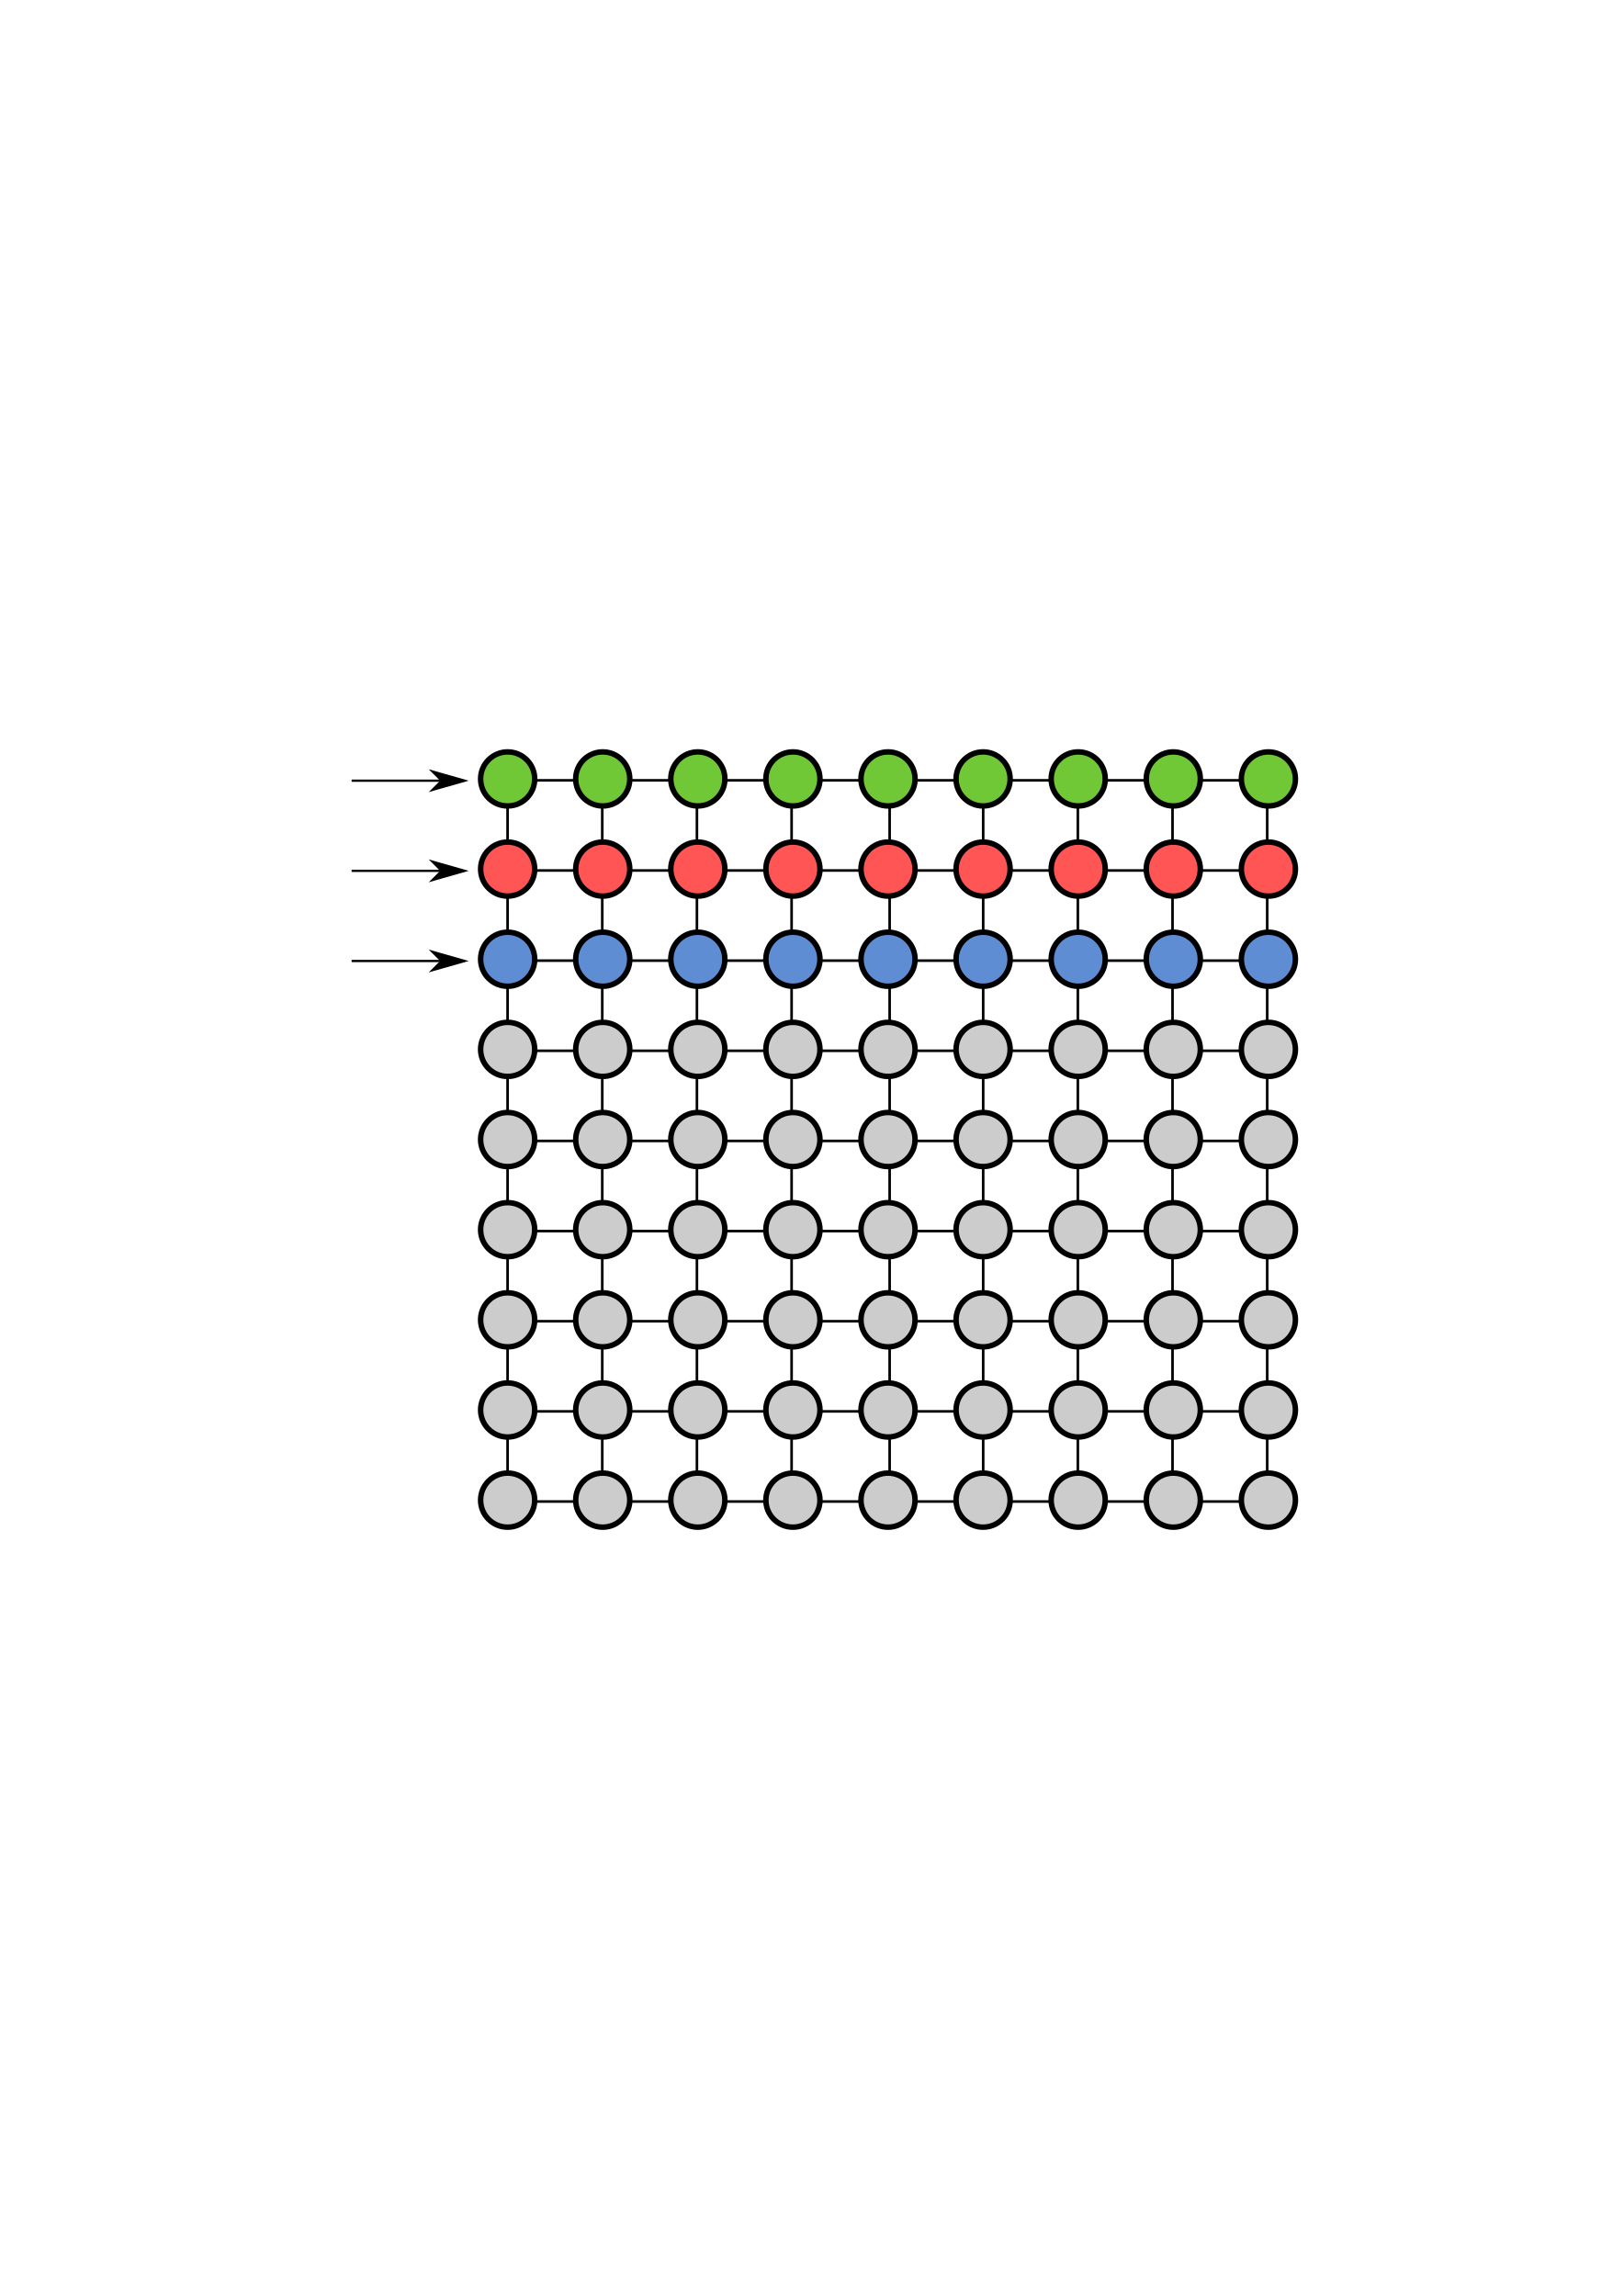
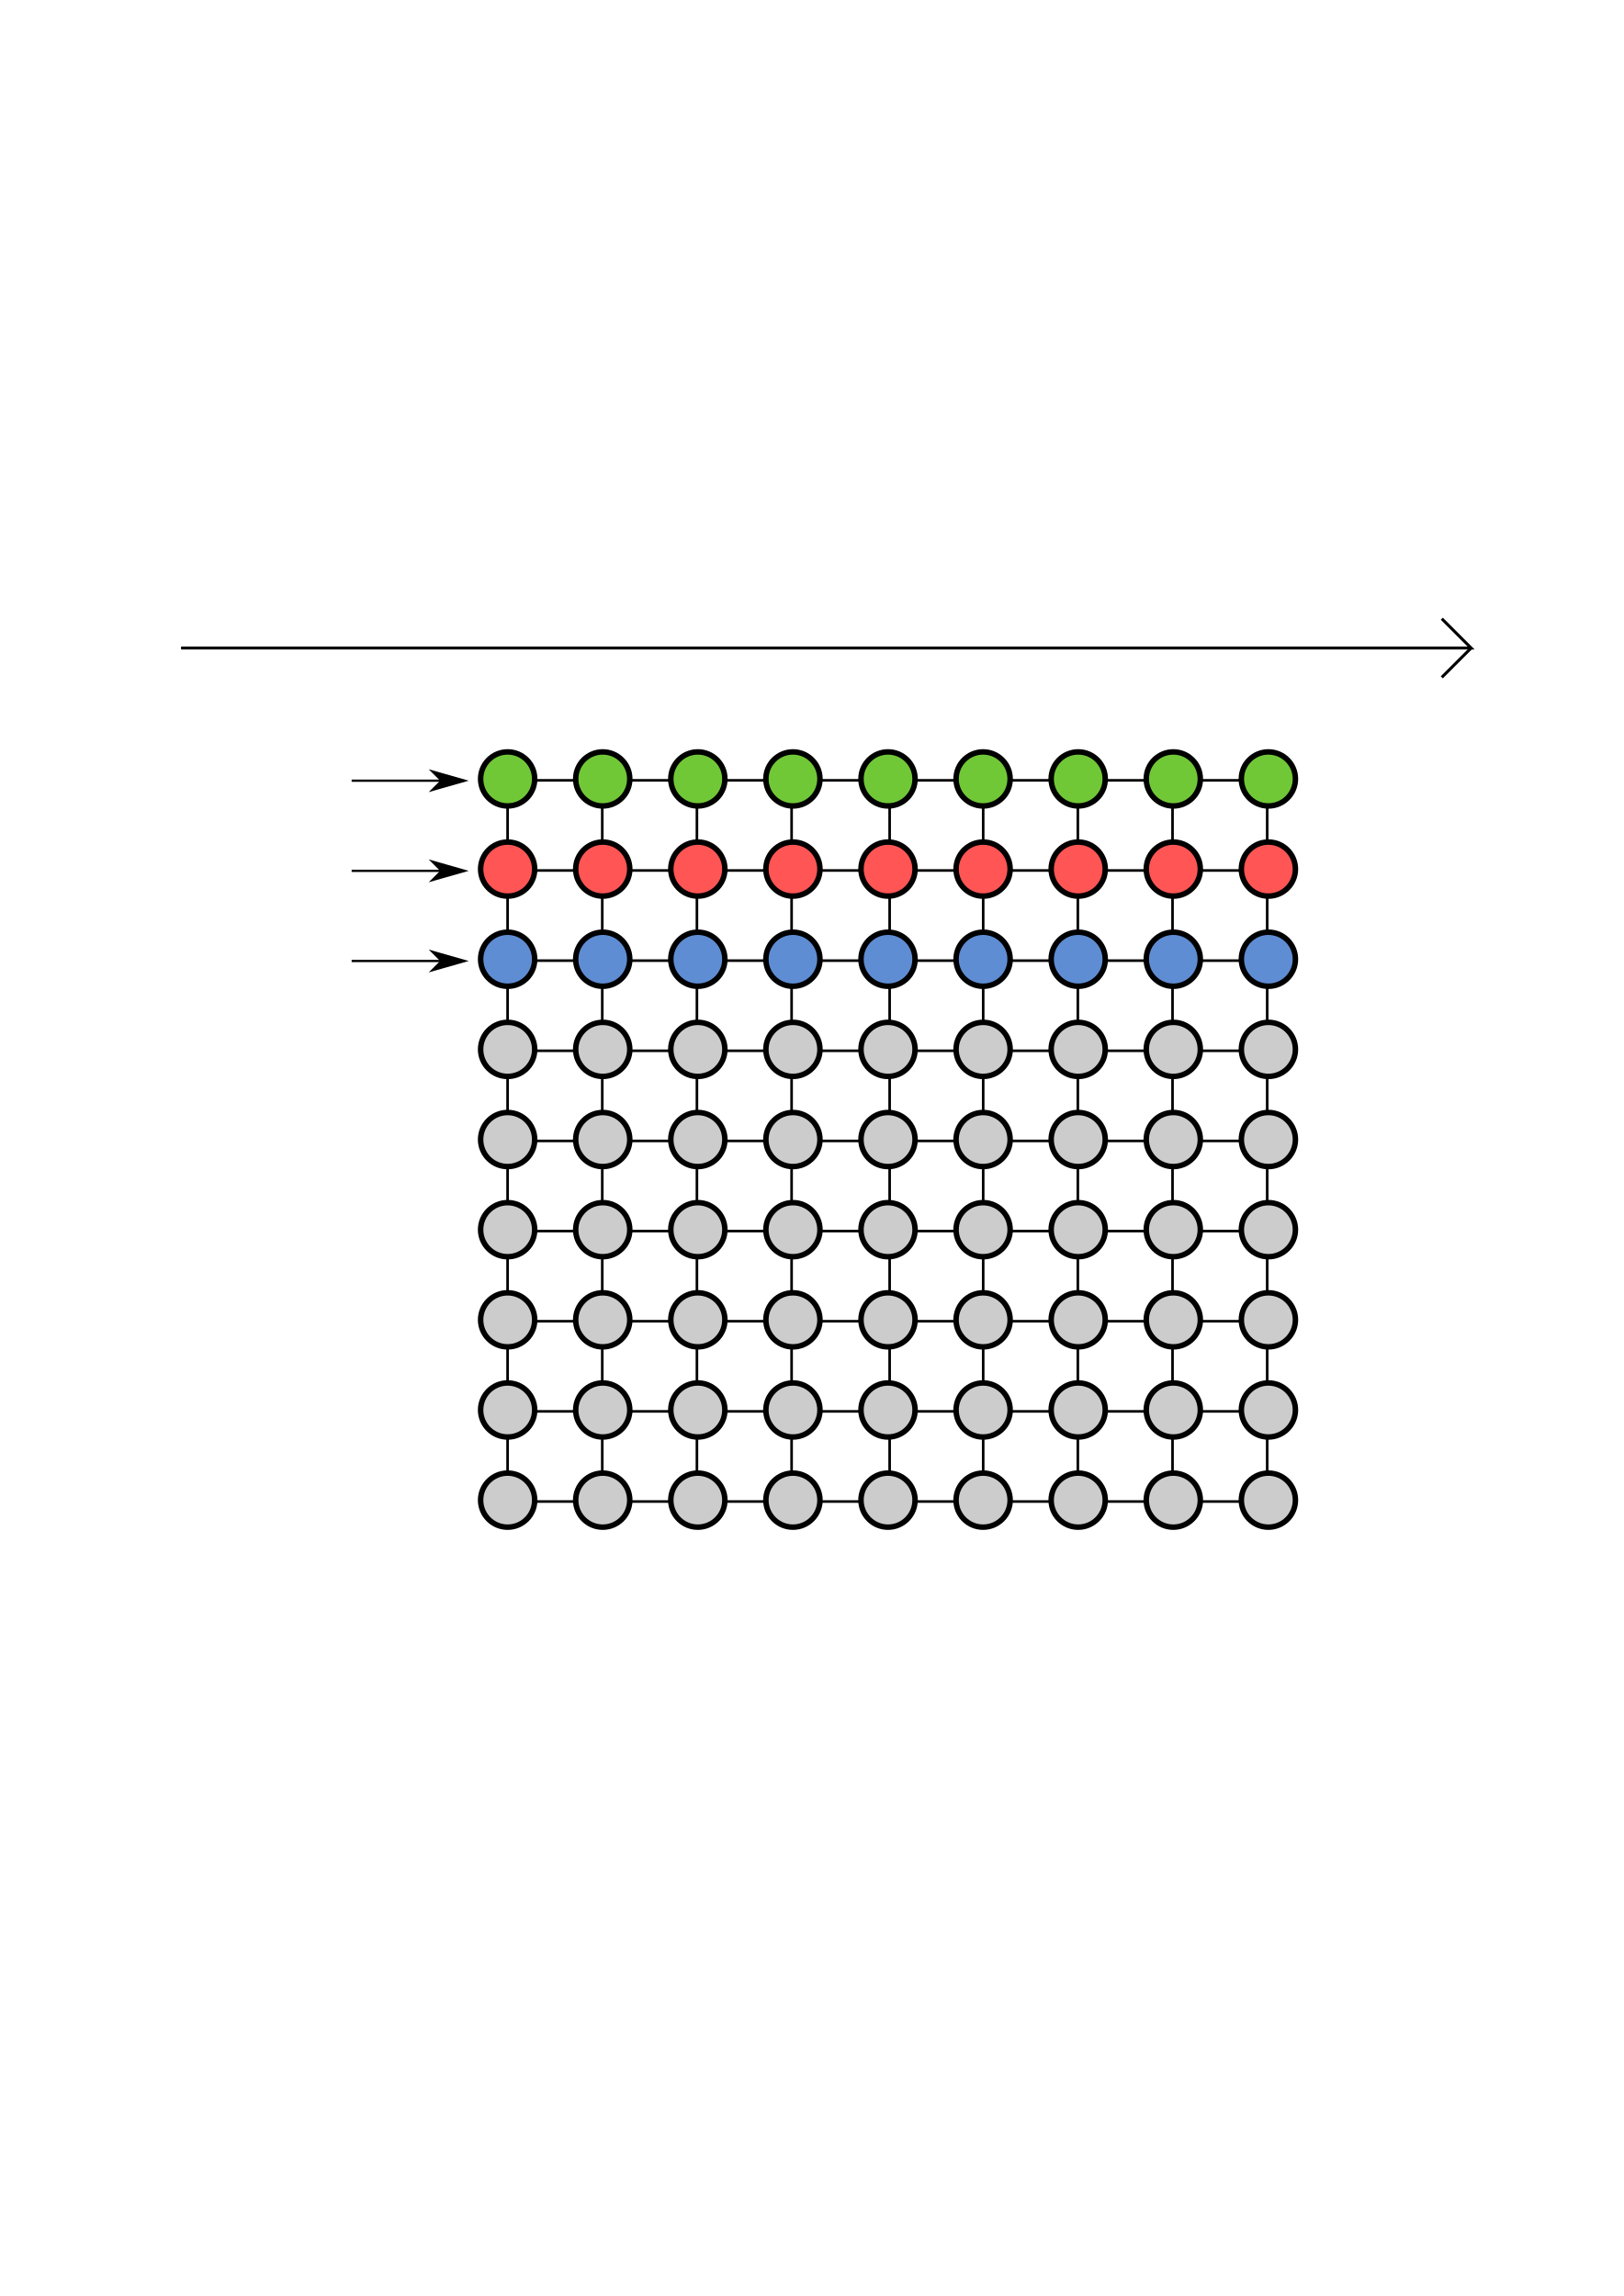
<svg xmlns="http://www.w3.org/2000/svg" width="744.094" height="1052.362" id="svg3569" version="1.1">
  <defs id="defs3571">
    <marker orient="auto" refY="0.0" refX="0.0" id="Arrow1Lend" style="overflow:visible;">
      <path id="path5103" d="M 0.0,0.0 L 5.0,-5.0 L -12.5,0.0 L 5.0,5.0 L 0.0,0.0 z " style="fill-rule:evenodd;stroke:#000000;stroke-width:1.0pt;" transform="scale(0.8) rotate(180) translate(12.5,0)" />
    </marker>
    <marker orient="auto" refY="0.0" refX="0.0" id="Arrow1Mend" style="overflow:visible;">
      <path id="path5109" d="M 0.0,0.0 L 5.0,-5.0 L -12.5,0.0 L 5.0,5.0 L 0.0,0.0 z " style="fill-rule:evenodd;stroke:#000000;stroke-width:1.0pt;" transform="scale(0.4) rotate(180) translate(10,0)" />
    </marker>
  </defs>
  <g id="layer1">
    <path style="fill:#cccccc;stroke:#000000;stroke-width:1.188px;stroke-linecap:butt;stroke-linejoin:miter;stroke-opacity:1" d="m 275.996,350.946 0,348.118" id="path3437" />
    <path id="path3439" d="m 319.382,350.946 0,348.118" style="fill:#cccccc;stroke:#000000;stroke-width:1.188px;stroke-linecap:butt;stroke-linejoin:miter;stroke-opacity:1" />
    <path style="fill:#cccccc;stroke:#000000;stroke-width:1.188px;stroke-linecap:butt;stroke-linejoin:miter;stroke-opacity:1" d="m 362.767,350.946 0,348.118" id="path3441" />
    <path id="path3443" d="m 407.697,350.946 0,348.118" style="fill:#cccccc;stroke:#000000;stroke-width:1.188px;stroke-linecap:butt;stroke-linejoin:miter;stroke-opacity:1" />
    <path style="fill:#cccccc;stroke:#000000;stroke-width:1.188px;stroke-linecap:butt;stroke-linejoin:miter;stroke-opacity:1" d="m 450.561,350.946 0,348.118" id="path3445" />
    <path id="path3447" d="m 493.946,350.946 0,348.118" style="fill:#cccccc;stroke:#000000;stroke-width:1.188px;stroke-linecap:butt;stroke-linejoin:miter;stroke-opacity:1" />
    <path style="fill:#cccccc;stroke:#000000;stroke-width:1.188px;stroke-linecap:butt;stroke-linejoin:miter;stroke-opacity:1" d="m 537.332,350.946 0,348.118" id="path3449" />
    <path id="path3451" d="m 580.718,350.946 0,348.118" style="fill:#cccccc;stroke:#000000;stroke-width:1.188px;stroke-linecap:butt;stroke-linejoin:miter;stroke-opacity:1" />
    <path id="path3435" d="m 232.61,350.946 0,348.118" style="fill:#cccccc;stroke:#000000;stroke-width:1.188px;stroke-linecap:butt;stroke-linejoin:miter;stroke-opacity:1" />
    <path id="path3417" d="m 232.094,398.98 348.118,0" style="fill:#ff5555;stroke:#000000;stroke-width:1.188px;stroke-linecap:butt;stroke-linejoin:miter;stroke-opacity:1" />
    <path style="fill:#5f8dd3;stroke:#000000;stroke-width:1.188px;stroke-linecap:butt;stroke-linejoin:miter;stroke-opacity:1" d="m 232.094,440.3 348.118,0" id="path3419" />
    <path id="path3421" d="m 232.094,481.619 348.118,0" style="fill:#cccccc;stroke:#000000;stroke-width:1.188px;stroke-linecap:butt;stroke-linejoin:miter;stroke-opacity:1" />
    <path style="fill:#cccccc;stroke:#000000;stroke-width:1.188px;stroke-linecap:butt;stroke-linejoin:miter;stroke-opacity:1" d="m 232.094,522.939 348.118,0" id="path3423" />
    <path id="path3425" d="m 232.094,564.259 348.118,0" style="fill:#cccccc;stroke:#000000;stroke-width:1.188px;stroke-linecap:butt;stroke-linejoin:miter;stroke-opacity:1" />
    <path id="path3429" d="m 232.094,605.578 348.118,0" style="fill:#cccccc;stroke:#000000;stroke-width:1.188px;stroke-linecap:butt;stroke-linejoin:miter;stroke-opacity:1" />
    <path style="fill:#cccccc;stroke:#000000;stroke-width:1.188px;stroke-linecap:butt;stroke-linejoin:miter;stroke-opacity:1" d="m 232.094,646.898 348.118,0" id="path3431" />
    <path id="path3433" d="m 232.094,688.217 348.118,0" style="fill:#cccccc;stroke:#000000;stroke-width:1.188px;stroke-linecap:butt;stroke-linejoin:miter;stroke-opacity:1" />
    <path style="fill:#71c837;stroke:#000000;stroke-width:1.188px;stroke-linecap:butt;stroke-linejoin:miter;stroke-opacity:1" d="m 232.094,357.661 348.118,0" id="path3415" />
    <path style="fill:#71c837;fill-opacity:1;stroke:#000000;stroke-width:3.543;stroke-linecap:butt;stroke-linejoin:round;stroke-miterlimit:4;stroke-opacity:1;stroke-dasharray:none;stroke-dashoffset:0" id="path2991" d="m 220,341.594 a 17.5,17.5 0 1 1 -35,0 17.5,17.5 0 1 1 35,0 z" transform="matrix(0.708116,0,0,0.708116,89.2456,115.1328)" />
    <path transform="matrix(0.708116,0,0,0.708116,219.98,115.1328)" d="m 220,341.594 a 17.5,17.5 0 1 1 -35,0 17.5,17.5 0 1 1 35,0 z" id="path2996" style="fill:#71c837;fill-opacity:1;stroke:#000000;stroke-width:3.543;stroke-linecap:butt;stroke-linejoin:round;stroke-miterlimit:4;stroke-opacity:1;stroke-dasharray:none;stroke-dashoffset:0" />
    <path style="fill:#71c837;fill-opacity:1;stroke:#000000;stroke-width:3.543;stroke-linecap:butt;stroke-linejoin:round;stroke-miterlimit:4;stroke-opacity:1;stroke-dasharray:none;stroke-dashoffset:0" id="path2998" d="m 220,341.594 a 17.5,17.5 0 1 1 -35,0 17.5,17.5 0 1 1 35,0 z" transform="matrix(0.708116,0,0,0.708116,307.1363,115.1328)" />
    <path transform="matrix(0.708116,0,0,0.708116,394.2926,115.1328)" d="m 220,341.594 a 17.5,17.5 0 1 1 -35,0 17.5,17.5 0 1 1 35,0 z" id="path3000" style="fill:#71c837;fill-opacity:1;stroke:#000000;stroke-width:3.543;stroke-linecap:butt;stroke-linejoin:round;stroke-miterlimit:4;stroke-opacity:1;stroke-dasharray:none;stroke-dashoffset:0" />
    <path transform="matrix(0.708116,0,0,0.708116,132.8237,115.1328)" d="m 220,341.594 a 17.5,17.5 0 1 1 -35,0 17.5,17.5 0 1 1 35,0 z" id="path4924" style="fill:#71c837;fill-opacity:1;stroke:#000000;stroke-width:3.543;stroke-linecap:butt;stroke-linejoin:round;stroke-miterlimit:4;stroke-opacity:1;stroke-dasharray:none;stroke-dashoffset:0" />
    <path style="fill:#71c837;fill-opacity:1;stroke:#000000;stroke-width:3.543;stroke-linecap:butt;stroke-linejoin:round;stroke-miterlimit:4;stroke-opacity:1;stroke-dasharray:none;stroke-dashoffset:0" id="path4926" d="m 220,341.594 a 17.5,17.5 0 1 1 -35,0 17.5,17.5 0 1 1 35,0 z" transform="matrix(0.708116,0,0,0.708116,176.4019,115.1328)" />
    <path transform="matrix(0.708116,0,0,0.708116,263.5582,115.1328)" d="m 220,341.594 a 17.5,17.5 0 1 1 -35,0 17.5,17.5 0 1 1 35,0 z" id="path4928" style="fill:#71c837;fill-opacity:1;stroke:#000000;stroke-width:3.543;stroke-linecap:butt;stroke-linejoin:round;stroke-miterlimit:4;stroke-opacity:1;stroke-dasharray:none;stroke-dashoffset:0" />
    <path style="fill:#71c837;fill-opacity:1;stroke:#000000;stroke-width:3.543;stroke-linecap:butt;stroke-linejoin:round;stroke-miterlimit:4;stroke-opacity:1;stroke-dasharray:none;stroke-dashoffset:0" id="path4930" d="m 220,341.594 a 17.5,17.5 0 1 1 -35,0 17.5,17.5 0 1 1 35,0 z" transform="matrix(0.708116,0,0,0.708116,350.7144,115.1328)" />
    <path transform="matrix(0.708116,0,0,0.708116,437.8707,115.1328)" d="m 220,341.594 a 17.5,17.5 0 1 1 -35,0 17.5,17.5 0 1 1 35,0 z" id="path4932" style="fill:#71c837;fill-opacity:1;stroke:#000000;stroke-width:3.543;stroke-linecap:butt;stroke-linejoin:round;stroke-miterlimit:4;stroke-opacity:1;stroke-dasharray:none;stroke-dashoffset:0" />
    <path transform="matrix(0.708116,0,0,0.708116,89.2456,156.4524)" d="m 220,341.594 a 17.5,17.5 0 1 1 -35,0 17.5,17.5 0 1 1 35,0 z" id="path3164" style="fill:#ff5555;fill-opacity:1;stroke:#000000;stroke-width:3.543;stroke-linecap:butt;stroke-linejoin:round;stroke-miterlimit:4;stroke-opacity:1;stroke-dasharray:none;stroke-dashoffset:0" />
    <path style="fill:#ff5555;fill-opacity:1;stroke:#000000;stroke-width:3.543;stroke-linecap:butt;stroke-linejoin:round;stroke-miterlimit:4;stroke-opacity:1;stroke-dasharray:none;stroke-dashoffset:0" id="path3166" d="m 220,341.594 a 17.5,17.5 0 1 1 -35,0 17.5,17.5 0 1 1 35,0 z" transform="matrix(0.708116,0,0,0.708116,219.98,156.4524)" />
    <path transform="matrix(0.708116,0,0,0.708116,307.1363,156.4524)" d="m 220,341.594 a 17.5,17.5 0 1 1 -35,0 17.5,17.5 0 1 1 35,0 z" id="path3168" style="fill:#ff5555;fill-opacity:1;stroke:#000000;stroke-width:3.543;stroke-linecap:butt;stroke-linejoin:round;stroke-miterlimit:4;stroke-opacity:1;stroke-dasharray:none;stroke-dashoffset:0" />
    <path style="fill:#ff5555;fill-opacity:1;stroke:#000000;stroke-width:3.543;stroke-linecap:butt;stroke-linejoin:round;stroke-miterlimit:4;stroke-opacity:1;stroke-dasharray:none;stroke-dashoffset:0" id="path3170" d="m 220,341.594 a 17.5,17.5 0 1 1 -35,0 17.5,17.5 0 1 1 35,0 z" transform="matrix(0.708116,0,0,0.708116,394.2926,156.4524)" />
    <path style="fill:#ff5555;fill-opacity:1;stroke:#000000;stroke-width:3.543;stroke-linecap:butt;stroke-linejoin:round;stroke-miterlimit:4;stroke-opacity:1;stroke-dasharray:none;stroke-dashoffset:0" id="path3172" d="m 220,341.594 a 17.5,17.5 0 1 1 -35,0 17.5,17.5 0 1 1 35,0 z" transform="matrix(0.708116,0,0,0.708116,132.8237,156.4524)" />
    <path transform="matrix(0.708116,0,0,0.708116,176.4019,156.4524)" d="m 220,341.594 a 17.5,17.5 0 1 1 -35,0 17.5,17.5 0 1 1 35,0 z" id="path3174" style="fill:#ff5555;fill-opacity:1;stroke:#000000;stroke-width:3.543;stroke-linecap:butt;stroke-linejoin:round;stroke-miterlimit:4;stroke-opacity:1;stroke-dasharray:none;stroke-dashoffset:0" />
    <path style="fill:#ff5555;fill-opacity:1;stroke:#000000;stroke-width:3.543;stroke-linecap:butt;stroke-linejoin:round;stroke-miterlimit:4;stroke-opacity:1;stroke-dasharray:none;stroke-dashoffset:0" id="path3176" d="m 220,341.594 a 17.5,17.5 0 1 1 -35,0 17.5,17.5 0 1 1 35,0 z" transform="matrix(0.708116,0,0,0.708116,263.5582,156.4524)" />
    <path transform="matrix(0.708116,0,0,0.708116,350.7144,156.4524)" d="m 220,341.594 a 17.5,17.5 0 1 1 -35,0 17.5,17.5 0 1 1 35,0 z" id="path3178" style="fill:#ff5555;fill-opacity:1;stroke:#000000;stroke-width:3.543;stroke-linecap:butt;stroke-linejoin:round;stroke-miterlimit:4;stroke-opacity:1;stroke-dasharray:none;stroke-dashoffset:0" />
    <path style="fill:#ff5555;fill-opacity:1;stroke:#000000;stroke-width:3.543;stroke-linecap:butt;stroke-linejoin:round;stroke-miterlimit:4;stroke-opacity:1;stroke-dasharray:none;stroke-dashoffset:0" id="path3180" d="m 220,341.594 a 17.5,17.5 0 1 1 -35,0 17.5,17.5 0 1 1 35,0 z" transform="matrix(0.708116,0,0,0.708116,437.8707,156.4524)" />
    <path style="fill:#5f8dd3;fill-opacity:1;stroke:#000000;stroke-width:3.543;stroke-linecap:butt;stroke-linejoin:round;stroke-miterlimit:4;stroke-opacity:1;stroke-dasharray:none;stroke-dashoffset:0" id="path3186" d="m 220,341.594 a 17.5,17.5 0 1 1 -35,0 17.5,17.5 0 1 1 35,0 z" transform="matrix(0.708116,0,0,0.708116,89.2456,197.772)" />
    <path transform="matrix(0.708116,0,0,0.708116,219.98,197.772)" d="m 220,341.594 a 17.5,17.5 0 1 1 -35,0 17.5,17.5 0 1 1 35,0 z" id="path3188" style="fill:#5f8dd3;fill-opacity:1;stroke:#000000;stroke-width:3.543;stroke-linecap:butt;stroke-linejoin:round;stroke-miterlimit:4;stroke-opacity:1;stroke-dasharray:none;stroke-dashoffset:0" />
    <path style="fill:#5f8dd3;fill-opacity:1;stroke:#000000;stroke-width:3.543;stroke-linecap:butt;stroke-linejoin:round;stroke-miterlimit:4;stroke-opacity:1;stroke-dasharray:none;stroke-dashoffset:0" id="path3190" d="m 220,341.594 a 17.5,17.5 0 1 1 -35,0 17.5,17.5 0 1 1 35,0 z" transform="matrix(0.708116,0,0,0.708116,307.1363,197.772)" />
    <path transform="matrix(0.708116,0,0,0.708116,394.2926,197.772)" d="m 220,341.594 a 17.5,17.5 0 1 1 -35,0 17.5,17.5 0 1 1 35,0 z" id="path3192" style="fill:#5f8dd3;fill-opacity:1;stroke:#000000;stroke-width:3.543;stroke-linecap:butt;stroke-linejoin:round;stroke-miterlimit:4;stroke-opacity:1;stroke-dasharray:none;stroke-dashoffset:0" />
    <path transform="matrix(0.708116,0,0,0.708116,132.8237,197.772)" d="m 220,341.594 a 17.5,17.5 0 1 1 -35,0 17.5,17.5 0 1 1 35,0 z" id="path3194" style="fill:#5f8dd3;fill-opacity:1;stroke:#000000;stroke-width:3.543;stroke-linecap:butt;stroke-linejoin:round;stroke-miterlimit:4;stroke-opacity:1;stroke-dasharray:none;stroke-dashoffset:0" />
    <path style="fill:#5f8dd3;fill-opacity:1;stroke:#000000;stroke-width:3.543;stroke-linecap:butt;stroke-linejoin:round;stroke-miterlimit:4;stroke-opacity:1;stroke-dasharray:none;stroke-dashoffset:0" id="path3196" d="m 220,341.594 a 17.5,17.5 0 1 1 -35,0 17.5,17.5 0 1 1 35,0 z" transform="matrix(0.708116,0,0,0.708116,176.4019,197.772)" />
    <path transform="matrix(0.708116,0,0,0.708116,263.5582,197.772)" d="m 220,341.594 a 17.5,17.5 0 1 1 -35,0 17.5,17.5 0 1 1 35,0 z" id="path3198" style="fill:#5f8dd3;fill-opacity:1;stroke:#000000;stroke-width:3.543;stroke-linecap:butt;stroke-linejoin:round;stroke-miterlimit:4;stroke-opacity:1;stroke-dasharray:none;stroke-dashoffset:0" />
    <path style="fill:#5f8dd3;fill-opacity:1;stroke:#000000;stroke-width:3.543;stroke-linecap:butt;stroke-linejoin:round;stroke-miterlimit:4;stroke-opacity:1;stroke-dasharray:none;stroke-dashoffset:0" id="path3200" d="m 220,341.594 a 17.5,17.5 0 1 1 -35,0 17.5,17.5 0 1 1 35,0 z" transform="matrix(0.708116,0,0,0.708116,350.7144,197.772)" />
    <path transform="matrix(0.708116,0,0,0.708116,437.8707,197.772)" d="m 220,341.594 a 17.5,17.5 0 1 1 -35,0 17.5,17.5 0 1 1 35,0 z" id="path3202" style="fill:#5f8dd3;fill-opacity:1;stroke:#000000;stroke-width:3.543;stroke-linecap:butt;stroke-linejoin:round;stroke-miterlimit:4;stroke-opacity:1;stroke-dasharray:none;stroke-dashoffset:0" />
    <path transform="matrix(0.708116,0,0,0.708116,89.2456,239.0916)" d="m 220,341.594 a 17.5,17.5 0 1 1 -35,0 17.5,17.5 0 1 1 35,0 z" id="path3208" style="fill:#cccccc;fill-opacity:1;stroke:#000000;stroke-width:3.543;stroke-linecap:butt;stroke-linejoin:round;stroke-miterlimit:4;stroke-opacity:1;stroke-dasharray:none;stroke-dashoffset:0" />
    <path style="fill:#cccccc;fill-opacity:1;stroke:#000000;stroke-width:3.543;stroke-linecap:butt;stroke-linejoin:round;stroke-miterlimit:4;stroke-opacity:1;stroke-dasharray:none;stroke-dashoffset:0" id="path3210" d="m 220,341.594 a 17.5,17.5 0 1 1 -35,0 17.5,17.5 0 1 1 35,0 z" transform="matrix(0.708116,0,0,0.708116,219.98,239.0916)" />
    <path transform="matrix(0.708116,0,0,0.708116,307.1363,239.0916)" d="m 220,341.594 a 17.5,17.5 0 1 1 -35,0 17.5,17.5 0 1 1 35,0 z" id="path3212" style="fill:#cccccc;fill-opacity:1;stroke:#000000;stroke-width:3.543;stroke-linecap:butt;stroke-linejoin:round;stroke-miterlimit:4;stroke-opacity:1;stroke-dasharray:none;stroke-dashoffset:0" />
    <path style="fill:#cccccc;fill-opacity:1;stroke:#000000;stroke-width:3.543;stroke-linecap:butt;stroke-linejoin:round;stroke-miterlimit:4;stroke-opacity:1;stroke-dasharray:none;stroke-dashoffset:0" id="path3214" d="m 220,341.594 a 17.5,17.5 0 1 1 -35,0 17.5,17.5 0 1 1 35,0 z" transform="matrix(0.708116,0,0,0.708116,394.2926,239.0916)" />
    <path style="fill:#cccccc;fill-opacity:1;stroke:#000000;stroke-width:3.543;stroke-linecap:butt;stroke-linejoin:round;stroke-miterlimit:4;stroke-opacity:1;stroke-dasharray:none;stroke-dashoffset:0" id="path3216" d="m 220,341.594 a 17.5,17.5 0 1 1 -35,0 17.5,17.5 0 1 1 35,0 z" transform="matrix(0.708116,0,0,0.708116,132.8237,239.0916)" />
    <path transform="matrix(0.708116,0,0,0.708116,176.4019,239.0916)" d="m 220,341.594 a 17.5,17.5 0 1 1 -35,0 17.5,17.5 0 1 1 35,0 z" id="path3218" style="fill:#cccccc;fill-opacity:1;stroke:#000000;stroke-width:3.543;stroke-linecap:butt;stroke-linejoin:round;stroke-miterlimit:4;stroke-opacity:1;stroke-dasharray:none;stroke-dashoffset:0" />
    <path style="fill:#cccccc;fill-opacity:1;stroke:#000000;stroke-width:3.543;stroke-linecap:butt;stroke-linejoin:round;stroke-miterlimit:4;stroke-opacity:1;stroke-dasharray:none;stroke-dashoffset:0" id="path3220" d="m 220,341.594 a 17.5,17.5 0 1 1 -35,0 17.5,17.5 0 1 1 35,0 z" transform="matrix(0.708116,0,0,0.708116,263.5582,239.0916)" />
    <path transform="matrix(0.708116,0,0,0.708116,350.7144,239.0916)" d="m 220,341.594 a 17.5,17.5 0 1 1 -35,0 17.5,17.5 0 1 1 35,0 z" id="path3222" style="fill:#cccccc;fill-opacity:1;stroke:#000000;stroke-width:3.543;stroke-linecap:butt;stroke-linejoin:round;stroke-miterlimit:4;stroke-opacity:1;stroke-dasharray:none;stroke-dashoffset:0" />
    <path style="fill:#cccccc;fill-opacity:1;stroke:#000000;stroke-width:3.543;stroke-linecap:butt;stroke-linejoin:round;stroke-miterlimit:4;stroke-opacity:1;stroke-dasharray:none;stroke-dashoffset:0" id="path3224" d="m 220,341.594 a 17.5,17.5 0 1 1 -35,0 17.5,17.5 0 1 1 35,0 z" transform="matrix(0.708116,0,0,0.708116,437.8707,239.0916)" />
    <path style="fill:#cccccc;fill-opacity:1;stroke:#000000;stroke-width:3.543;stroke-linecap:butt;stroke-linejoin:round;stroke-miterlimit:4;stroke-opacity:1;stroke-dasharray:none;stroke-dashoffset:0" id="path3230" d="m 220,341.594 a 17.5,17.5 0 1 1 -35,0 17.5,17.5 0 1 1 35,0 z" transform="matrix(0.708116,0,0,0.708116,89.2456,280.4112)" />
    <path transform="matrix(0.708116,0,0,0.708116,219.98,280.4112)" d="m 220,341.594 a 17.5,17.5 0 1 1 -35,0 17.5,17.5 0 1 1 35,0 z" id="path3232" style="fill:#cccccc;fill-opacity:1;stroke:#000000;stroke-width:3.543;stroke-linecap:butt;stroke-linejoin:round;stroke-miterlimit:4;stroke-opacity:1;stroke-dasharray:none;stroke-dashoffset:0" />
    <path style="fill:#cccccc;fill-opacity:1;stroke:#000000;stroke-width:3.543;stroke-linecap:butt;stroke-linejoin:round;stroke-miterlimit:4;stroke-opacity:1;stroke-dasharray:none;stroke-dashoffset:0" id="path3234" d="m 220,341.594 a 17.5,17.5 0 1 1 -35,0 17.5,17.5 0 1 1 35,0 z" transform="matrix(0.708116,0,0,0.708116,307.1363,280.4112)" />
    <path transform="matrix(0.708116,0,0,0.708116,394.2926,280.4112)" d="m 220,341.594 a 17.5,17.5 0 1 1 -35,0 17.5,17.5 0 1 1 35,0 z" id="path3236" style="fill:#cccccc;fill-opacity:1;stroke:#000000;stroke-width:3.543;stroke-linecap:butt;stroke-linejoin:round;stroke-miterlimit:4;stroke-opacity:1;stroke-dasharray:none;stroke-dashoffset:0" />
    <path transform="matrix(0.708116,0,0,0.708116,132.8237,280.4112)" d="m 220,341.594 a 17.5,17.5 0 1 1 -35,0 17.5,17.5 0 1 1 35,0 z" id="path3238" style="fill:#cccccc;fill-opacity:1;stroke:#000000;stroke-width:3.543;stroke-linecap:butt;stroke-linejoin:round;stroke-miterlimit:4;stroke-opacity:1;stroke-dasharray:none;stroke-dashoffset:0" />
    <path style="fill:#cccccc;fill-opacity:1;stroke:#000000;stroke-width:3.543;stroke-linecap:butt;stroke-linejoin:round;stroke-miterlimit:4;stroke-opacity:1;stroke-dasharray:none;stroke-dashoffset:0" id="path3240" d="m 220,341.594 a 17.5,17.5 0 1 1 -35,0 17.5,17.5 0 1 1 35,0 z" transform="matrix(0.708116,0,0,0.708116,176.4019,280.4112)" />
    <path transform="matrix(0.708116,0,0,0.708116,263.5582,280.4112)" d="m 220,341.594 a 17.5,17.5 0 1 1 -35,0 17.5,17.5 0 1 1 35,0 z" id="path3242" style="fill:#cccccc;fill-opacity:1;stroke:#000000;stroke-width:3.543;stroke-linecap:butt;stroke-linejoin:round;stroke-miterlimit:4;stroke-opacity:1;stroke-dasharray:none;stroke-dashoffset:0" />
    <path style="fill:#cccccc;fill-opacity:1;stroke:#000000;stroke-width:3.543;stroke-linecap:butt;stroke-linejoin:round;stroke-miterlimit:4;stroke-opacity:1;stroke-dasharray:none;stroke-dashoffset:0" id="path3244" d="m 220,341.594 a 17.5,17.5 0 1 1 -35,0 17.5,17.5 0 1 1 35,0 z" transform="matrix(0.708116,0,0,0.708116,350.7144,280.4112)" />
    <path transform="matrix(0.708116,0,0,0.708116,437.8707,280.4112)" d="m 220,341.594 a 17.5,17.5 0 1 1 -35,0 17.5,17.5 0 1 1 35,0 z" id="path3246" style="fill:#cccccc;fill-opacity:1;stroke:#000000;stroke-width:3.543;stroke-linecap:butt;stroke-linejoin:round;stroke-miterlimit:4;stroke-opacity:1;stroke-dasharray:none;stroke-dashoffset:0" />
    <path transform="matrix(0.708116,0,0,0.708116,89.2456,321.7308)" d="m 220,341.594 a 17.5,17.5 0 1 1 -35,0 17.5,17.5 0 1 1 35,0 z" id="path3252" style="fill:#cccccc;fill-opacity:1;stroke:#000000;stroke-width:3.543;stroke-linecap:butt;stroke-linejoin:round;stroke-miterlimit:4;stroke-opacity:1;stroke-dasharray:none;stroke-dashoffset:0" />
    <path style="fill:#cccccc;fill-opacity:1;stroke:#000000;stroke-width:3.543;stroke-linecap:butt;stroke-linejoin:round;stroke-miterlimit:4;stroke-opacity:1;stroke-dasharray:none;stroke-dashoffset:0" id="path3254" d="m 220,341.594 a 17.5,17.5 0 1 1 -35,0 17.5,17.5 0 1 1 35,0 z" transform="matrix(0.708116,0,0,0.708116,219.98,321.7308)" />
    <path transform="matrix(0.708116,0,0,0.708116,307.1363,321.7308)" d="m 220,341.594 a 17.5,17.5 0 1 1 -35,0 17.5,17.5 0 1 1 35,0 z" id="path3256" style="fill:#cccccc;fill-opacity:1;stroke:#000000;stroke-width:3.543;stroke-linecap:butt;stroke-linejoin:round;stroke-miterlimit:4;stroke-opacity:1;stroke-dasharray:none;stroke-dashoffset:0" />
    <path style="fill:#cccccc;fill-opacity:1;stroke:#000000;stroke-width:3.543;stroke-linecap:butt;stroke-linejoin:round;stroke-miterlimit:4;stroke-opacity:1;stroke-dasharray:none;stroke-dashoffset:0" id="path3258" d="m 220,341.594 a 17.5,17.5 0 1 1 -35,0 17.5,17.5 0 1 1 35,0 z" transform="matrix(0.708116,0,0,0.708116,394.2926,321.7308)" />
    <path style="fill:#cccccc;fill-opacity:1;stroke:#000000;stroke-width:3.543;stroke-linecap:butt;stroke-linejoin:round;stroke-miterlimit:4;stroke-opacity:1;stroke-dasharray:none;stroke-dashoffset:0" id="path3260" d="m 220,341.594 a 17.5,17.5 0 1 1 -35,0 17.5,17.5 0 1 1 35,0 z" transform="matrix(0.708116,0,0,0.708116,132.8237,321.7308)" />
    <path transform="matrix(0.708116,0,0,0.708116,176.4019,321.7308)" d="m 220,341.594 a 17.5,17.5 0 1 1 -35,0 17.5,17.5 0 1 1 35,0 z" id="path3262" style="fill:#cccccc;fill-opacity:1;stroke:#000000;stroke-width:3.543;stroke-linecap:butt;stroke-linejoin:round;stroke-miterlimit:4;stroke-opacity:1;stroke-dasharray:none;stroke-dashoffset:0" />
    <path style="fill:#cccccc;fill-opacity:1;stroke:#000000;stroke-width:3.543;stroke-linecap:butt;stroke-linejoin:round;stroke-miterlimit:4;stroke-opacity:1;stroke-dasharray:none;stroke-dashoffset:0" id="path3264" d="m 220,341.594 a 17.5,17.5 0 1 1 -35,0 17.5,17.5 0 1 1 35,0 z" transform="matrix(0.708116,0,0,0.708116,263.5582,321.7308)" />
    <path transform="matrix(0.708116,0,0,0.708116,350.7144,321.7308)" d="m 220,341.594 a 17.5,17.5 0 1 1 -35,0 17.5,17.5 0 1 1 35,0 z" id="path3266" style="fill:#cccccc;fill-opacity:1;stroke:#000000;stroke-width:3.543;stroke-linecap:butt;stroke-linejoin:round;stroke-miterlimit:4;stroke-opacity:1;stroke-dasharray:none;stroke-dashoffset:0" />
    <path style="fill:#cccccc;fill-opacity:1;stroke:#000000;stroke-width:3.543;stroke-linecap:butt;stroke-linejoin:round;stroke-miterlimit:4;stroke-opacity:1;stroke-dasharray:none;stroke-dashoffset:0" id="path3268" d="m 220,341.594 a 17.5,17.5 0 1 1 -35,0 17.5,17.5 0 1 1 35,0 z" transform="matrix(0.708116,0,0,0.708116,437.8707,321.7308)" />
    <path style="fill:#cccccc;fill-opacity:1;stroke:#000000;stroke-width:3.543;stroke-linecap:butt;stroke-linejoin:round;stroke-miterlimit:4;stroke-opacity:1;stroke-dasharray:none;stroke-dashoffset:0" id="path3274" d="m 220,341.594 a 17.5,17.5 0 1 1 -35,0 17.5,17.5 0 1 1 35,0 z" transform="matrix(0.708116,0,0,0.708116,89.2456,363.0505)" />
    <path transform="matrix(0.708116,0,0,0.708116,219.98,363.0505)" d="m 220,341.594 a 17.5,17.5 0 1 1 -35,0 17.5,17.5 0 1 1 35,0 z" id="path3276" style="fill:#cccccc;fill-opacity:1;stroke:#000000;stroke-width:3.543;stroke-linecap:butt;stroke-linejoin:round;stroke-miterlimit:4;stroke-opacity:1;stroke-dasharray:none;stroke-dashoffset:0" />
    <path style="fill:#cccccc;fill-opacity:1;stroke:#000000;stroke-width:3.543;stroke-linecap:butt;stroke-linejoin:round;stroke-miterlimit:4;stroke-opacity:1;stroke-dasharray:none;stroke-dashoffset:0" id="path3278" d="m 220,341.594 a 17.5,17.5 0 1 1 -35,0 17.5,17.5 0 1 1 35,0 z" transform="matrix(0.708116,0,0,0.708116,307.1363,363.0505)" />
    <path transform="matrix(0.708116,0,0,0.708116,394.2926,363.0505)" d="m 220,341.594 a 17.5,17.5 0 1 1 -35,0 17.5,17.5 0 1 1 35,0 z" id="path3280" style="fill:#cccccc;fill-opacity:1;stroke:#000000;stroke-width:3.543;stroke-linecap:butt;stroke-linejoin:round;stroke-miterlimit:4;stroke-opacity:1;stroke-dasharray:none;stroke-dashoffset:0" />
    <path transform="matrix(0.708116,0,0,0.708116,132.8237,363.0505)" d="m 220,341.594 a 17.5,17.5 0 1 1 -35,0 17.5,17.5 0 1 1 35,0 z" id="path3282" style="fill:#cccccc;fill-opacity:1;stroke:#000000;stroke-width:3.543;stroke-linecap:butt;stroke-linejoin:round;stroke-miterlimit:4;stroke-opacity:1;stroke-dasharray:none;stroke-dashoffset:0" />
    <path style="fill:#cccccc;fill-opacity:1;stroke:#000000;stroke-width:3.543;stroke-linecap:butt;stroke-linejoin:round;stroke-miterlimit:4;stroke-opacity:1;stroke-dasharray:none;stroke-dashoffset:0" id="path3284" d="m 220,341.594 a 17.5,17.5 0 1 1 -35,0 17.5,17.5 0 1 1 35,0 z" transform="matrix(0.708116,0,0,0.708116,176.4019,363.0505)" />
    <path transform="matrix(0.708116,0,0,0.708116,263.5582,363.0505)" d="m 220,341.594 a 17.5,17.5 0 1 1 -35,0 17.5,17.5 0 1 1 35,0 z" id="path3286" style="fill:#cccccc;fill-opacity:1;stroke:#000000;stroke-width:3.543;stroke-linecap:butt;stroke-linejoin:round;stroke-miterlimit:4;stroke-opacity:1;stroke-dasharray:none;stroke-dashoffset:0" />
    <path style="fill:#cccccc;fill-opacity:1;stroke:#000000;stroke-width:3.543;stroke-linecap:butt;stroke-linejoin:round;stroke-miterlimit:4;stroke-opacity:1;stroke-dasharray:none;stroke-dashoffset:0" id="path3288" d="m 220,341.594 a 17.5,17.5 0 1 1 -35,0 17.5,17.5 0 1 1 35,0 z" transform="matrix(0.708116,0,0,0.708116,350.7144,363.0505)" />
    <path transform="matrix(0.708116,0,0,0.708116,437.8707,363.0505)" d="m 220,341.594 a 17.5,17.5 0 1 1 -35,0 17.5,17.5 0 1 1 35,0 z" id="path3290" style="fill:#cccccc;fill-opacity:1;stroke:#000000;stroke-width:3.543;stroke-linecap:butt;stroke-linejoin:round;stroke-miterlimit:4;stroke-opacity:1;stroke-dasharray:none;stroke-dashoffset:0" />
    <path transform="matrix(0.708116,0,0,0.708116,89.2456,404.3701)" d="m 220,341.594 a 17.5,17.5 0 1 1 -35,0 17.5,17.5 0 1 1 35,0 z" id="path3296" style="fill:#cccccc;fill-opacity:1;stroke:#000000;stroke-width:3.543;stroke-linecap:butt;stroke-linejoin:round;stroke-miterlimit:4;stroke-opacity:1;stroke-dasharray:none;stroke-dashoffset:0" />
    <path style="fill:#cccccc;fill-opacity:1;stroke:#000000;stroke-width:3.543;stroke-linecap:butt;stroke-linejoin:round;stroke-miterlimit:4;stroke-opacity:1;stroke-dasharray:none;stroke-dashoffset:0" id="path3298" d="m 220,341.594 a 17.5,17.5 0 1 1 -35,0 17.5,17.5 0 1 1 35,0 z" transform="matrix(0.708116,0,0,0.708116,219.98,404.3701)" />
    <path transform="matrix(0.708116,0,0,0.708116,307.1363,404.3701)" d="m 220,341.594 a 17.5,17.5 0 1 1 -35,0 17.5,17.5 0 1 1 35,0 z" id="path3300" style="fill:#cccccc;fill-opacity:1;stroke:#000000;stroke-width:3.543;stroke-linecap:butt;stroke-linejoin:round;stroke-miterlimit:4;stroke-opacity:1;stroke-dasharray:none;stroke-dashoffset:0" />
    <path style="fill:#cccccc;fill-opacity:1;stroke:#000000;stroke-width:3.543;stroke-linecap:butt;stroke-linejoin:round;stroke-miterlimit:4;stroke-opacity:1;stroke-dasharray:none;stroke-dashoffset:0" id="path3302" d="m 220,341.594 a 17.5,17.5 0 1 1 -35,0 17.5,17.5 0 1 1 35,0 z" transform="matrix(0.708116,0,0,0.708116,394.2926,404.3701)" />
    <path style="fill:#cccccc;fill-opacity:1;stroke:#000000;stroke-width:3.543;stroke-linecap:butt;stroke-linejoin:round;stroke-miterlimit:4;stroke-opacity:1;stroke-dasharray:none;stroke-dashoffset:0" id="path3304" d="m 220,341.594 a 17.5,17.5 0 1 1 -35,0 17.5,17.5 0 1 1 35,0 z" transform="matrix(0.708116,0,0,0.708116,132.8237,404.3701)" />
    <path transform="matrix(0.708116,0,0,0.708116,176.4019,404.3701)" d="m 220,341.594 a 17.5,17.5 0 1 1 -35,0 17.5,17.5 0 1 1 35,0 z" id="path3306" style="fill:#cccccc;fill-opacity:1;stroke:#000000;stroke-width:3.543;stroke-linecap:butt;stroke-linejoin:round;stroke-miterlimit:4;stroke-opacity:1;stroke-dasharray:none;stroke-dashoffset:0" />
    <path style="fill:#cccccc;fill-opacity:1;stroke:#000000;stroke-width:3.543;stroke-linecap:butt;stroke-linejoin:round;stroke-miterlimit:4;stroke-opacity:1;stroke-dasharray:none;stroke-dashoffset:0" id="path3308" d="m 220,341.594 a 17.5,17.5 0 1 1 -35,0 17.5,17.5 0 1 1 35,0 z" transform="matrix(0.708116,0,0,0.708116,263.5582,404.3701)" />
    <path transform="matrix(0.708116,0,0,0.708116,350.7144,404.3701)" d="m 220,341.594 a 17.5,17.5 0 1 1 -35,0 17.5,17.5 0 1 1 35,0 z" id="path3310" style="fill:#cccccc;fill-opacity:1;stroke:#000000;stroke-width:3.543;stroke-linecap:butt;stroke-linejoin:round;stroke-miterlimit:4;stroke-opacity:1;stroke-dasharray:none;stroke-dashoffset:0" />
    <path style="fill:#cccccc;fill-opacity:1;stroke:#000000;stroke-width:3.543;stroke-linecap:butt;stroke-linejoin:round;stroke-miterlimit:4;stroke-opacity:1;stroke-dasharray:none;stroke-dashoffset:0" id="path3312" d="m 220,341.594 a 17.5,17.5 0 1 1 -35,0 17.5,17.5 0 1 1 35,0 z" transform="matrix(0.708116,0,0,0.708116,437.8707,404.3701)" />
    <path transform="matrix(0.708116,0,0,0.708116,89.2456,445.6897)" d="m 220,341.594 a 17.5,17.5 0 1 1 -35,0 17.5,17.5 0 1 1 35,0 z" id="path3338" style="fill:#cccccc;fill-opacity:1;stroke:#000000;stroke-width:3.543;stroke-linecap:butt;stroke-linejoin:round;stroke-miterlimit:4;stroke-opacity:1;stroke-dasharray:none;stroke-dashoffset:0" />
    <path style="fill:#cccccc;fill-opacity:1;stroke:#000000;stroke-width:3.543;stroke-linecap:butt;stroke-linejoin:round;stroke-miterlimit:4;stroke-opacity:1;stroke-dasharray:none;stroke-dashoffset:0" id="path3340" d="m 220,341.594 a 17.5,17.5 0 1 1 -35,0 17.5,17.5 0 1 1 35,0 z" transform="matrix(0.708116,0,0,0.708116,219.98,445.6897)" />
    <path transform="matrix(0.708116,0,0,0.708116,307.1363,445.6897)" d="m 220,341.594 a 17.5,17.5 0 1 1 -35,0 17.5,17.5 0 1 1 35,0 z" id="path3342" style="fill:#cccccc;fill-opacity:1;stroke:#000000;stroke-width:3.543;stroke-linecap:butt;stroke-linejoin:round;stroke-miterlimit:4;stroke-opacity:1;stroke-dasharray:none;stroke-dashoffset:0" />
    <path style="fill:#cccccc;fill-opacity:1;stroke:#000000;stroke-width:3.543;stroke-linecap:butt;stroke-linejoin:round;stroke-miterlimit:4;stroke-opacity:1;stroke-dasharray:none;stroke-dashoffset:0" id="path3344" d="m 220,341.594 a 17.5,17.5 0 1 1 -35,0 17.5,17.5 0 1 1 35,0 z" transform="matrix(0.708116,0,0,0.708116,394.2926,445.6897)" />
    <path style="fill:#cccccc;fill-opacity:1;stroke:#000000;stroke-width:3.543;stroke-linecap:butt;stroke-linejoin:round;stroke-miterlimit:4;stroke-opacity:1;stroke-dasharray:none;stroke-dashoffset:0" id="path3346" d="m 220,341.594 a 17.5,17.5 0 1 1 -35,0 17.5,17.5 0 1 1 35,0 z" transform="matrix(0.708116,0,0,0.708116,132.8237,445.6897)" />
    <path transform="matrix(0.708116,0,0,0.708116,176.4019,445.6897)" d="m 220,341.594 a 17.5,17.5 0 1 1 -35,0 17.5,17.5 0 1 1 35,0 z" id="path3348" style="fill:#cccccc;fill-opacity:1;stroke:#000000;stroke-width:3.543;stroke-linecap:butt;stroke-linejoin:round;stroke-miterlimit:4;stroke-opacity:1;stroke-dasharray:none;stroke-dashoffset:0" />
    <path style="fill:#cccccc;fill-opacity:1;stroke:#000000;stroke-width:3.543;stroke-linecap:butt;stroke-linejoin:round;stroke-miterlimit:4;stroke-opacity:1;stroke-dasharray:none;stroke-dashoffset:0" id="path3350" d="m 220,341.594 a 17.5,17.5 0 1 1 -35,0 17.5,17.5 0 1 1 35,0 z" transform="matrix(0.708116,0,0,0.708116,263.5582,445.6897)" />
    <path transform="matrix(0.708116,0,0,0.708116,350.7144,445.6897)" d="m 220,341.594 a 17.5,17.5 0 1 1 -35,0 17.5,17.5 0 1 1 35,0 z" id="path3352" style="fill:#cccccc;fill-opacity:1;stroke:#000000;stroke-width:3.543;stroke-linecap:butt;stroke-linejoin:round;stroke-miterlimit:4;stroke-opacity:1;stroke-dasharray:none;stroke-dashoffset:0" />
    <path style="fill:#cccccc;fill-opacity:1;stroke:#000000;stroke-width:3.543;stroke-linecap:butt;stroke-linejoin:round;stroke-miterlimit:4;stroke-opacity:1;stroke-dasharray:none;stroke-dashoffset:0" id="path3354" d="m 220,341.594 a 17.5,17.5 0 1 1 -35,0 17.5,17.5 0 1 1 35,0 z" transform="matrix(0.708116,0,0,0.708116,437.8707,445.6897)" />
    <path style="fill:none;stroke:#000000;stroke-width:1.033px;stroke-linecap:butt;stroke-linejoin:miter;stroke-opacity:1;marker-mid:none;marker-end:url(#Arrow1Lend)" d="m 161.147,357.824 51.65,0" id="path4146" />
    <path id="path5726" d="m 161.147,399.143 51.65,0" style="fill:none;stroke:#000000;stroke-width:1.033px;stroke-linecap:butt;stroke-linejoin:miter;stroke-opacity:1;marker-mid:none;marker-end:url(#Arrow1Lend)" />
    <path style="fill:none;stroke:#000000;stroke-width:1.033px;stroke-linecap:butt;stroke-linejoin:miter;stroke-opacity:1;marker-mid:none;marker-end:url(#Arrow1Lend)" d="m 161.147,440.463 51.65,0" id="path5728" />
    <flowRoot xml:space="preserve" id="flowRoot5730" style="font-size:20px;font-style:normal;font-variant:normal;font-weight:normal;font-stretch:normal;line-height:125%;letter-spacing:0px;word-spacing:0px;fill:#000000;fill-opacity:1;stroke:none;font-family:Latin Modern Math;-inkscape-font-specification:Latin Modern Math" transform="matrix(1.03299,0,0,1.03299,-16.67492,16.71025)">
      <flowRegion id="flowRegion5732">
        <rect id="rect5734" width="128.571" height="57.857" x="77.857" y="321.648" />
      </flowRegion>
      <flowPara id="flowPara5736">Thread 1</flowPara>
    </flowRoot>
    <flowRoot transform="matrix(1.03299,0,0,1.03299,-16.67492,60.09585)" style="font-size:20px;font-style:normal;font-variant:normal;font-weight:normal;font-stretch:normal;line-height:125%;letter-spacing:0px;word-spacing:0px;fill:#000000;fill-opacity:1;stroke:none;font-family:Latin Modern Math;-inkscape-font-specification:Latin Modern Math" id="flowRoot5738" xml:space="preserve">
      <flowRegion id="flowRegion5740">
        <rect y="321.648" x="77.857" height="57.857" width="128.571" id="rect5742" />
      </flowRegion>
      <flowPara id="flowPara5744">Thread 2</flowPara>
    </flowRoot>
    <flowRoot xml:space="preserve" id="flowRoot5746" style="font-size:20px;font-style:normal;font-variant:normal;font-weight:normal;font-stretch:normal;line-height:125%;letter-spacing:0px;word-spacing:0px;fill:#000000;fill-opacity:1;stroke:none;font-family:Latin Modern Math;-inkscape-font-specification:Latin Modern Math" transform="matrix(1.03299,0,0,1.03299,-16.67492,99.34949)">
      <flowRegion id="flowRegion5748">
        <rect id="rect5750" width="128.571" height="57.857" x="77.857" y="321.648" />
      </flowRegion>
      <flowPara id="flowPara5752">Thread 3</flowPara>
    </flowRoot>
+     <path style="fill:none;stroke:#000000;stroke-width:1.344px;stroke-linecap:butt;stroke-linejoin:miter;stroke-opacity:1" d="m 82.982,297.019 591.179,0 -13.436,-13.436" id="path3245" />
+     <path style="fill:none;stroke:#000000;stroke-width:1.344px;stroke-linecap:butt;stroke-linejoin:miter;stroke-opacity:1" d="m 674.161,297.019 -13.436,13.436" id="path3247" />
+     <flowRoot xml:space="preserve" id="flowRoot3249" style="font-size:20px;font-style:normal;font-variant:normal;font-weight:normal;font-stretch:normal;line-height:125%;letter-spacing:0px;word-spacing:0px;fill:#000000;fill-opacity:1;stroke:none;font-family:Latin Modern Math;-inkscape-font-specification:Latin Modern Math" transform="matrix(1.343589,0,0,1.343589,-158.8643,-95.79572)">
+       <flowRegion id="flowRegion3251">
+         <rect id="rect3253" width="380" height="51.429" x="260" y="252.362" />
+       </flowRegion>
+       <flowPara id="flowPara3255">Direction of derivative evaluation</flowPara>
+     </flowRoot>
  </g>
</svg>
